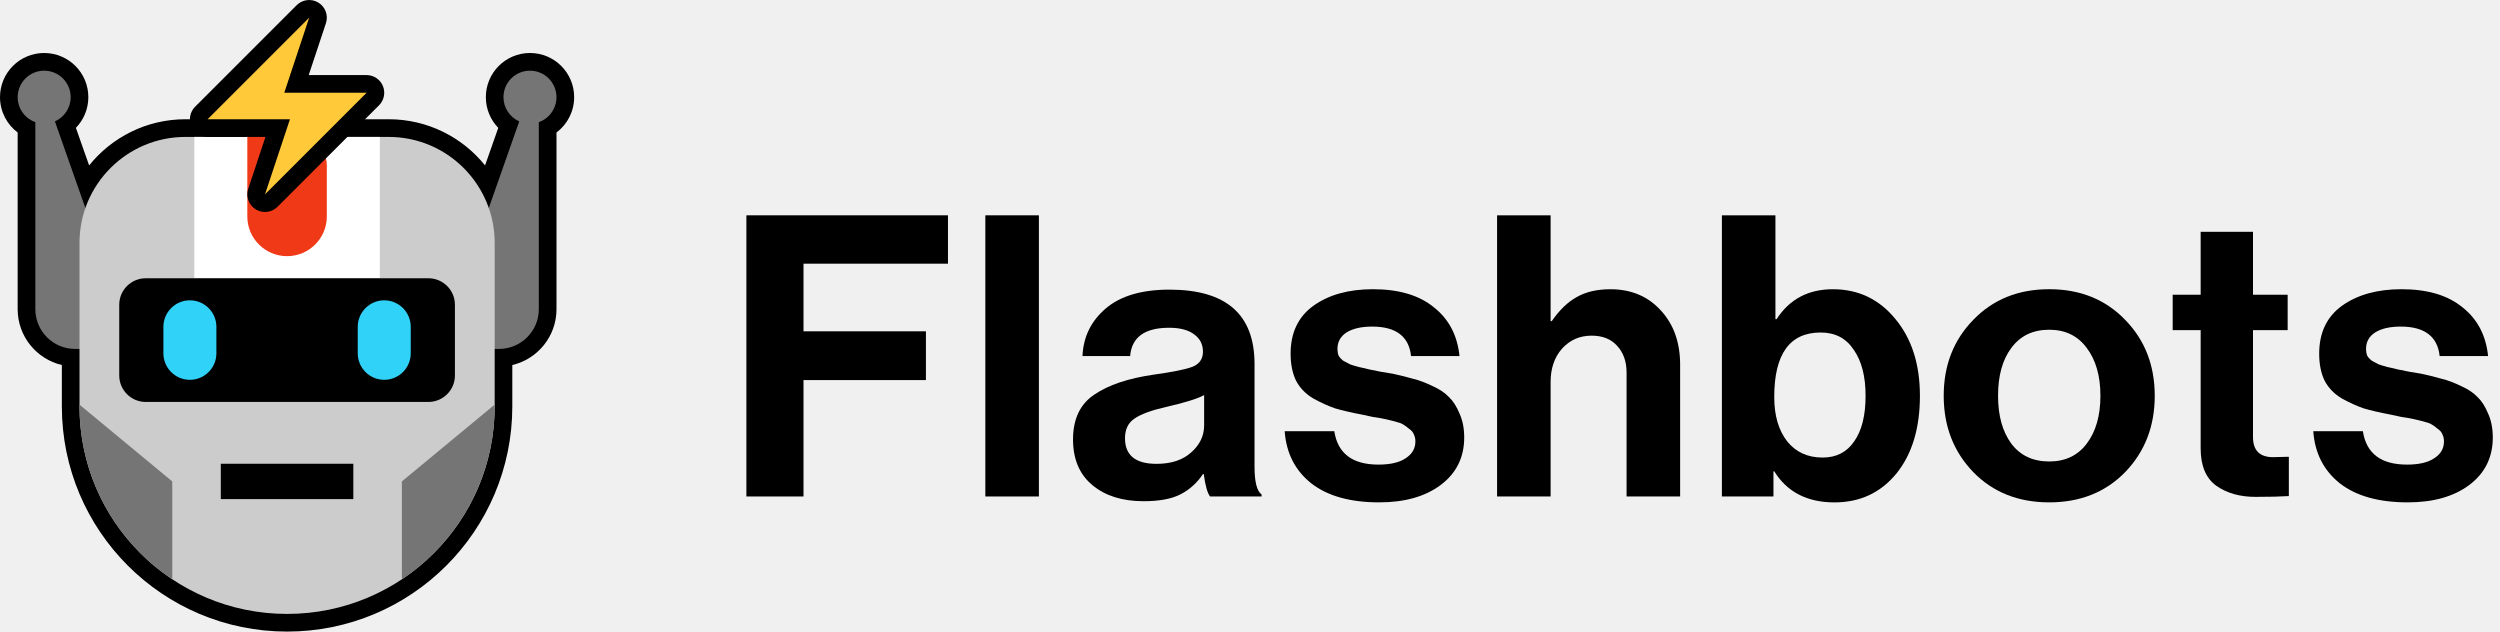
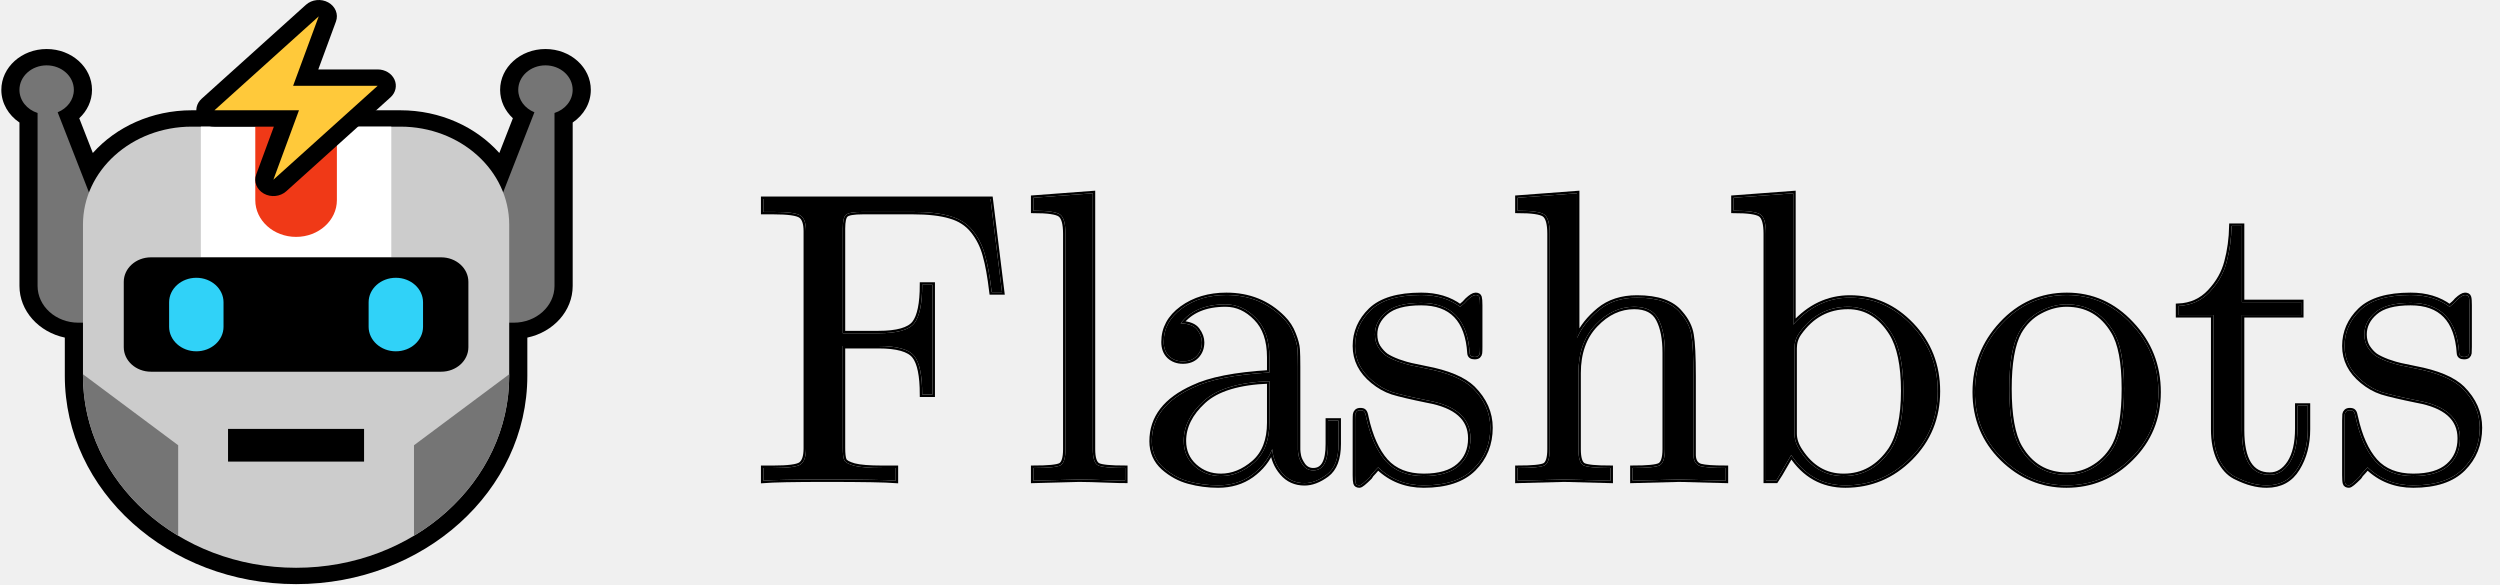
- <svg xmlns="http://www.w3.org/2000/svg" width="95" height="24" viewBox="0 0 95 24" fill="none">
-   <g clip-path="url(#clip0_467_7808)">
-     <path d="M3.357 3.692C3.357 2.765 2.605 2.014 1.678 2.014C0.751 2.014 0 2.765 0 3.692C0 4.242 0.264 4.729 0.671 5.035V11.748C0.671 12.78 1.387 13.644 2.35 13.871V15.44C2.35 20.168 6.182 24 10.909 24C15.636 24 19.468 20.168 19.468 15.44V13.871C20.431 13.644 21.147 12.78 21.147 11.748V5.035C21.554 4.729 21.818 4.242 21.818 3.692C21.818 2.765 21.067 2.014 20.14 2.014C19.213 2.014 18.462 2.765 18.462 3.692C18.462 4.146 18.642 4.557 18.934 4.859L18.432 6.286C17.571 5.216 16.25 4.531 14.769 4.531H7.049C5.568 4.531 4.248 5.216 3.387 6.286L2.884 4.859C3.176 4.557 3.357 4.146 3.357 3.692Z" fill="black" />
-     <path d="M19.132 3.693C19.132 3.136 19.583 2.686 20.139 2.686C20.695 2.686 21.146 3.136 21.146 3.693C21.146 4.131 20.866 4.504 20.475 4.642V11.748C20.475 12.583 19.799 13.259 18.964 13.259H18.461V8.224L19.731 4.613C19.378 4.457 19.132 4.103 19.132 3.693Z" fill="#757575" />
-     <path d="M2.686 3.693C2.686 3.136 2.235 2.686 1.679 2.686C1.123 2.686 0.672 3.136 0.672 3.693C0.672 4.131 0.952 4.504 1.343 4.642V11.748C1.343 12.583 2.019 13.259 2.854 13.259H3.357V8.224L2.087 4.613C2.44 4.457 2.686 4.103 2.686 3.693Z" fill="#757575" />
-     <path d="M3.021 9.231C3.021 7.007 4.825 5.203 7.049 5.203H14.77C16.994 5.203 18.798 7.007 18.798 9.231V15.441C18.798 19.797 15.266 23.329 10.91 23.329C6.553 23.329 3.021 19.797 3.021 15.441V9.231Z" fill="#CCCCCC" />
-     <path d="M7.385 5.203H14.434V10.574H7.385V5.203Z" fill="white" />
-     <path d="M9.398 5.035H11.147C11.85 5.035 12.419 5.605 12.419 6.308V8.224C12.419 9.058 11.743 9.734 10.909 9.734C10.075 9.734 9.398 9.058 9.398 8.224V5.035Z" fill="#F03917" />
-     <path d="M8.391 17.623H13.426V18.966H8.391V17.623Z" fill="black" />
-     <path d="M4.531 11.581C4.531 11.025 4.982 10.574 5.538 10.574H16.279C16.836 10.574 17.287 11.025 17.287 11.581V14.267C17.287 14.823 16.836 15.274 16.279 15.274H5.538C4.982 15.274 4.531 14.823 4.531 14.267V11.581Z" fill="black" />
-     <path d="M6.209 12.419C6.209 11.863 6.66 11.412 7.216 11.412C7.772 11.412 8.223 11.863 8.223 12.419V13.426C8.223 13.982 7.772 14.433 7.216 14.433C6.66 14.433 6.209 13.982 6.209 13.426V12.419Z" fill="#30D2F8" />
-     <path d="M13.594 12.419C13.594 11.863 14.045 11.412 14.601 11.412C15.157 11.412 15.608 11.863 15.608 12.419V13.426C15.608 13.982 15.157 14.433 14.601 14.433C14.045 14.433 13.594 13.982 13.594 13.426V12.419Z" fill="#30D2F8" />
-     <path d="M6.506 21.986C4.404 20.569 3.021 18.166 3.021 15.441V15.377L6.546 18.294V21.986H6.506Z" fill="#757575" />
-     <path d="M18.796 15.377V15.441C18.796 18.166 17.413 20.569 15.312 21.986H15.271V18.294L18.796 15.377Z" fill="#757575" />
-     <path fill-rule="evenodd" clip-rule="evenodd" d="M7.413 4.057C7.221 4.249 7.164 4.538 7.268 4.788C7.372 5.039 7.617 5.203 7.888 5.203H10.087L9.433 7.173C9.335 7.468 9.453 7.792 9.717 7.956C9.982 8.119 10.325 8.079 10.545 7.859L14.405 3.999C14.597 3.807 14.654 3.518 14.55 3.268C14.446 3.017 14.202 2.853 13.93 2.853H11.731L12.385 0.883C12.483 0.588 12.366 0.264 12.101 0.1C11.836 -0.063 11.494 -0.023 11.274 0.197L7.413 4.057Z" fill="black" />
-     <path d="M7.889 4.532L11.749 0.672L10.802 3.525H13.931L10.07 7.385L11.018 4.532H7.889Z" fill="#FFC93A" />
-     <path d="M28.363 18.866V8.182H36.023V10.02H30.533V12.59H35.185V14.443H30.533V18.866H28.363Z" fill="black" />
-     <path d="M37.443 18.866V8.182H39.478V18.866H37.443Z" fill="black" />
-     <path d="M45.982 18.866C45.882 18.737 45.802 18.453 45.742 18.015H45.712C45.493 18.343 45.214 18.598 44.874 18.777C44.535 18.956 44.062 19.046 43.453 19.046C42.645 19.046 41.997 18.841 41.508 18.433C41.02 18.025 40.775 17.447 40.775 16.7C40.775 15.922 41.045 15.355 41.583 14.996C42.122 14.627 42.88 14.373 43.857 14.234C44.575 14.134 45.064 14.034 45.323 13.935C45.583 13.825 45.712 13.636 45.712 13.367C45.712 13.088 45.602 12.869 45.383 12.71C45.164 12.54 44.844 12.455 44.426 12.455C43.498 12.455 43.005 12.814 42.945 13.531H41.135C41.164 12.804 41.459 12.201 42.017 11.723C42.576 11.245 43.383 11.006 44.441 11.006C46.595 11.006 47.672 11.947 47.672 13.83V17.731C47.672 18.309 47.762 18.662 47.941 18.792V18.866H45.982ZM43.947 17.626C44.505 17.626 44.944 17.482 45.263 17.193C45.593 16.904 45.757 16.56 45.757 16.162V15.011C45.538 15.14 45.064 15.29 44.336 15.459C43.757 15.589 43.349 15.738 43.109 15.908C42.87 16.067 42.75 16.316 42.75 16.655C42.75 17.302 43.149 17.626 43.947 17.626Z" fill="black" />
-     <path d="M52.409 19.09C51.312 19.09 50.454 18.851 49.836 18.373C49.217 17.884 48.878 17.222 48.818 16.385H50.703C50.833 17.232 51.392 17.655 52.379 17.655C52.828 17.655 53.172 17.576 53.411 17.416C53.66 17.257 53.785 17.043 53.785 16.773C53.785 16.674 53.765 16.584 53.725 16.505C53.696 16.425 53.636 16.355 53.546 16.295C53.466 16.226 53.391 16.171 53.322 16.131C53.262 16.091 53.152 16.051 52.992 16.011C52.833 15.972 52.708 15.942 52.618 15.922C52.538 15.902 52.394 15.877 52.184 15.847C51.985 15.807 51.845 15.777 51.766 15.757C51.347 15.678 51.002 15.598 50.733 15.518C50.474 15.429 50.2 15.304 49.91 15.145C49.621 14.975 49.402 14.751 49.252 14.472C49.112 14.183 49.043 13.839 49.043 13.441C49.043 12.644 49.332 12.036 49.91 11.618C50.499 11.199 51.252 10.99 52.169 10.99C53.157 10.99 53.93 11.219 54.488 11.678C55.057 12.126 55.381 12.744 55.461 13.531H53.62C53.541 12.784 53.047 12.41 52.14 12.41C51.731 12.41 51.407 12.485 51.167 12.634C50.938 12.784 50.823 12.993 50.823 13.262C50.823 13.351 50.838 13.436 50.868 13.516C50.908 13.585 50.968 13.65 51.047 13.71C51.137 13.76 51.222 13.805 51.302 13.845C51.382 13.874 51.496 13.909 51.646 13.949C51.795 13.979 51.925 14.009 52.035 14.039C52.145 14.059 52.294 14.089 52.484 14.129C52.673 14.158 52.823 14.183 52.932 14.203C53.252 14.273 53.511 14.338 53.71 14.398C53.92 14.447 54.159 14.537 54.428 14.666C54.698 14.786 54.907 14.925 55.057 15.085C55.216 15.234 55.351 15.444 55.461 15.713C55.58 15.972 55.64 16.275 55.64 16.624C55.64 17.381 55.341 17.984 54.742 18.432C54.154 18.871 53.376 19.09 52.409 19.09Z" fill="black" />
-     <path d="M58.923 8.182V12.202H58.968C59.257 11.783 59.572 11.479 59.911 11.29C60.26 11.091 60.688 10.991 61.197 10.991C61.985 10.991 62.623 11.26 63.112 11.798C63.601 12.326 63.845 13.014 63.845 13.86V18.866H61.81V14.159C61.81 13.741 61.691 13.402 61.452 13.143C61.222 12.884 60.898 12.755 60.479 12.755C60.03 12.755 59.656 12.919 59.357 13.248C59.068 13.576 58.923 14 58.923 14.518V18.866H56.889V8.182H58.923Z" fill="black" />
-     <path d="M69.71 19.091C68.673 19.091 67.91 18.697 67.421 17.91H67.391V18.866H65.432V8.182H67.466V12.127H67.511C68 11.37 68.713 10.991 69.65 10.991C70.618 10.991 71.411 11.37 72.029 12.127C72.647 12.874 72.957 13.845 72.957 15.041C72.957 16.276 72.657 17.263 72.059 18C71.46 18.727 70.678 19.091 69.71 19.091ZM69.261 17.387C69.78 17.387 70.179 17.183 70.458 16.774C70.748 16.366 70.892 15.788 70.892 15.041C70.892 14.304 70.743 13.721 70.443 13.293C70.154 12.854 69.735 12.635 69.186 12.635C68.01 12.635 67.421 13.452 67.421 15.086C67.421 15.793 67.586 16.356 67.915 16.774C68.244 17.183 68.693 17.387 69.261 17.387Z" fill="black" />
-     <path d="M80.758 17.939C80.01 18.706 79.047 19.09 77.871 19.09C76.694 19.09 75.731 18.706 74.983 17.939C74.235 17.162 73.861 16.196 73.861 15.04C73.861 13.884 74.235 12.923 74.983 12.156C75.731 11.379 76.694 10.99 77.871 10.99C79.047 10.99 80.01 11.379 80.758 12.156C81.506 12.923 81.88 13.884 81.88 15.04C81.88 16.196 81.506 17.162 80.758 17.939ZM77.871 17.536C78.479 17.536 78.953 17.311 79.292 16.863C79.641 16.405 79.816 15.797 79.816 15.04C79.816 14.283 79.641 13.675 79.292 13.217C78.953 12.759 78.479 12.53 77.871 12.53C77.252 12.53 76.773 12.759 76.434 13.217C76.095 13.665 75.926 14.273 75.926 15.04C75.926 15.797 76.095 16.405 76.434 16.863C76.773 17.311 77.252 17.536 77.871 17.536Z" fill="black" />
-     <path d="M82.562 12.545V11.2H83.625V8.809H85.614V11.2H86.931V12.545H85.614V16.609C85.614 17.117 85.869 17.372 86.377 17.372L86.976 17.357V18.851C86.667 18.871 86.243 18.881 85.704 18.881C85.116 18.881 84.622 18.741 84.223 18.462C83.824 18.174 83.625 17.7 83.625 17.043V12.545H82.562Z" fill="black" />
-     <path d="M91.495 19.09C90.398 19.09 89.54 18.851 88.922 18.373C88.303 17.884 87.964 17.222 87.904 16.385H89.789C89.919 17.232 90.477 17.655 91.465 17.655C91.914 17.655 92.258 17.576 92.497 17.416C92.746 17.257 92.871 17.043 92.871 16.773C92.871 16.674 92.851 16.584 92.811 16.505C92.781 16.425 92.721 16.355 92.632 16.295C92.552 16.226 92.477 16.171 92.407 16.131C92.347 16.091 92.238 16.051 92.078 16.011C91.919 15.972 91.794 15.942 91.704 15.922C91.624 15.902 91.48 15.877 91.27 15.847C91.071 15.807 90.931 15.777 90.851 15.757C90.433 15.678 90.088 15.598 89.819 15.518C89.56 15.429 89.286 15.304 88.996 15.145C88.707 14.975 88.488 14.751 88.338 14.472C88.198 14.183 88.129 13.839 88.129 13.441C88.129 12.644 88.418 12.036 88.996 11.618C89.585 11.199 90.338 10.99 91.255 10.99C92.243 10.99 93.016 11.219 93.574 11.678C94.143 12.126 94.467 12.744 94.547 13.531H92.707C92.627 12.784 92.133 12.41 91.225 12.41C90.817 12.41 90.493 12.485 90.253 12.634C90.024 12.784 89.909 12.993 89.909 13.262C89.909 13.351 89.924 13.436 89.954 13.516C89.994 13.585 90.054 13.65 90.133 13.71C90.223 13.76 90.308 13.805 90.388 13.845C90.467 13.874 90.582 13.909 90.732 13.949C90.881 13.979 91.011 14.009 91.121 14.039C91.231 14.059 91.38 14.089 91.57 14.129C91.759 14.158 91.909 14.183 92.018 14.203C92.338 14.273 92.597 14.338 92.796 14.398C93.006 14.447 93.245 14.537 93.514 14.666C93.784 14.786 93.993 14.925 94.143 15.085C94.302 15.234 94.437 15.444 94.547 15.713C94.666 15.972 94.726 16.275 94.726 16.624C94.726 17.381 94.427 17.984 93.829 18.432C93.24 18.871 92.462 19.09 91.495 19.09Z" fill="black" />
-   </g>
-   <defs>
-     <clipPath id="clip0_467_7808">
-       <rect width="94.727" height="24" fill="white" />
-     </clipPath>
-   </defs>
+ <svg xmlns="http://www.w3.org/2000/svg" width="107" height="25" viewBox="0 0 107 25" fill="none">
+   <path d="M3.938 3.846C3.938 2.88 3.069 2.098 1.997 2.098C0.926 2.098 0.057 2.88 0.057 3.846C0.057 4.418 0.362 4.926 0.833 5.244V12.238C0.833 13.312 1.661 14.213 2.774 14.449V16.084C2.774 21.008 7.205 25 12.672 25C18.138 25 22.57 21.008 22.57 16.084V14.449C23.683 14.213 24.511 13.312 24.511 12.238V5.244C24.982 4.926 25.287 4.418 25.287 3.846C25.287 2.88 24.418 2.098 23.346 2.098C22.274 2.098 21.405 2.88 21.405 3.846C21.405 4.319 21.614 4.747 21.951 5.061L21.371 6.548C20.375 5.434 18.848 4.72 17.136 4.72H8.208C6.495 4.72 4.969 5.434 3.973 6.548L3.392 5.061C3.73 4.747 3.938 4.319 3.938 3.846Z" fill="black" />
+   <path d="M22.181 3.846C22.181 3.267 22.702 2.797 23.345 2.797C23.988 2.797 24.51 3.267 24.51 3.846C24.51 4.303 24.186 4.691 23.733 4.835V12.237C23.733 13.106 22.951 13.811 21.986 13.811H21.404V8.566L22.873 4.805C22.465 4.642 22.181 4.274 22.181 3.846Z" fill="#757575" />
+   <path d="M3.161 3.846C3.161 3.267 2.64 2.797 1.996 2.797C1.353 2.797 0.832 3.267 0.832 3.846C0.832 4.303 1.156 4.691 1.608 4.835V12.237C1.608 13.106 2.39 13.811 3.355 13.811H3.937V8.566L2.468 4.805C2.876 4.642 3.161 4.274 3.161 3.846Z" fill="#757575" />
+   <path d="M3.551 9.616C3.551 7.298 5.636 5.42 8.209 5.42H17.136C19.709 5.42 21.794 7.298 21.794 9.616V16.084C21.794 20.622 17.71 24.301 12.672 24.301C7.635 24.301 3.551 20.622 3.551 16.084V9.616Z" fill="#CCCCCC" />
+   <path d="M8.596 5.42H16.747V11.014H8.596V5.42Z" fill="white" />
+   <path d="M10.926 5.244H14.419V8.566C14.419 9.435 13.637 10.139 12.672 10.139C11.708 10.139 10.926 9.435 10.926 8.566V5.244Z" fill="#F03917" />
+   <path d="M9.76 18.357H15.582V19.756H9.76V18.357Z" fill="black" />
+   <path d="M5.297 12.063C5.297 11.483 5.818 11.014 6.461 11.014H18.882C19.526 11.014 20.047 11.483 20.047 12.063V14.86C20.047 15.439 19.526 15.909 18.882 15.909H6.461C5.818 15.909 5.297 15.439 5.297 14.86V12.063Z" fill="black" />
+   <path d="M7.238 12.938C7.238 12.358 7.76 11.889 8.403 11.889C9.046 11.889 9.567 12.358 9.567 12.938V13.987C9.567 14.566 9.046 15.036 8.403 15.036C7.76 15.036 7.238 14.566 7.238 13.987V12.938Z" fill="#30D2F8" />
+   <path d="M15.777 12.938C15.777 12.358 16.299 11.889 16.942 11.889C17.585 11.889 18.106 12.358 18.106 12.938V13.987C18.106 14.566 17.585 15.036 16.942 15.036C16.299 15.036 15.777 14.566 15.777 13.987V12.938Z" fill="#30D2F8" />
+   <path d="M7.58 22.902C5.149 21.426 3.551 18.923 3.551 16.084V16.018L7.626 19.056V22.902H7.58Z" fill="#757575" />
+   <path d="M21.794 16.018V16.084C21.794 18.923 20.196 21.426 17.765 22.902H17.719V19.056L21.794 16.018Z" fill="#757575" />
+   <path fill-rule="evenodd" clip-rule="evenodd" d="M8.63 4.226C8.408 4.426 8.341 4.727 8.461 4.988C8.582 5.249 8.865 5.42 9.179 5.42H11.721L10.965 7.472C10.851 7.78 10.988 8.117 11.294 8.287C11.6 8.458 11.996 8.416 12.251 8.187L16.714 4.166C16.936 3.966 17.003 3.665 16.883 3.404C16.763 3.142 16.48 2.972 16.166 2.972H13.623L14.379 0.92C14.493 0.612 14.357 0.274 14.05 0.104C13.744 -0.066 13.348 -0.024 13.094 0.205L8.63 4.226Z" fill="black" />
+   <path d="M9.178 4.72L13.642 0.699L12.546 3.671H16.165L11.701 7.692L12.796 4.72H9.178Z" fill="#FFC93A" />
+   <mask id="path-15-outside-1_527_7214" maskUnits="userSpaceOnUse" x="31.672" y="7.273" width="75" height="14" fill="black">
+     <rect fill="white" x="31.672" y="7.273" width="75" height="14" />
+     <path d="M32.672 20.574V20.029H33.096C33.736 20.029 34.128 19.977 34.272 19.873C34.422 19.764 34.497 19.536 34.497 19.189V9.901C34.497 9.56 34.422 9.338 34.272 9.234C34.122 9.125 33.73 9.07 33.096 9.07H32.672V8.516H42.394L42.887 12.507H42.446C42.365 11.831 42.27 11.303 42.16 10.922C42.057 10.536 41.884 10.189 41.642 9.884C41.399 9.578 41.074 9.367 40.664 9.252C40.261 9.13 39.727 9.07 39.064 9.07H36.936C36.532 9.07 36.287 9.113 36.201 9.2C36.114 9.28 36.071 9.474 36.071 9.78V14.264H37.593C38.395 14.264 38.908 14.12 39.133 13.831C39.358 13.542 39.471 12.994 39.471 12.186H39.912V16.887H39.471C39.471 16.073 39.358 15.525 39.133 15.242C38.908 14.953 38.395 14.809 37.593 14.809H36.071V19.172C36.071 19.42 36.091 19.593 36.132 19.691C36.172 19.784 36.316 19.864 36.564 19.934C36.812 19.997 37.207 20.029 37.749 20.029H38.337V20.574C37.911 20.54 36.919 20.522 35.362 20.522C33.984 20.522 33.087 20.54 32.672 20.574Z" />
+     <path d="M44.228 20.574V20.029C44.856 20.029 45.243 19.991 45.387 19.916C45.531 19.836 45.603 19.605 45.603 19.224V10.005C45.603 9.566 45.525 9.292 45.37 9.182C45.22 9.073 44.839 9.018 44.228 9.018V8.464L46.771 8.273V19.224C46.771 19.605 46.846 19.836 46.996 19.916C47.146 19.991 47.532 20.029 48.155 20.029V20.574C48.011 20.574 47.789 20.569 47.489 20.557C47.189 20.546 46.929 20.537 46.71 20.531C46.491 20.525 46.318 20.522 46.191 20.522C46.053 20.522 45.398 20.54 44.228 20.574Z" />
+     <path d="M49.297 18.886C49.297 17.882 49.888 17.115 51.07 16.584C51.779 16.243 52.866 16.03 54.331 15.943V15.294C54.331 14.561 54.137 14.001 53.751 13.614C53.37 13.222 52.938 13.026 52.454 13.026C51.589 13.026 50.949 13.297 50.533 13.84C50.885 13.851 51.124 13.946 51.251 14.125C51.378 14.298 51.442 14.474 51.442 14.653C51.442 14.89 51.367 15.086 51.217 15.242C51.073 15.392 50.877 15.467 50.629 15.467C50.392 15.467 50.196 15.395 50.04 15.251C49.885 15.101 49.807 14.896 49.807 14.636C49.807 14.059 50.066 13.58 50.585 13.199C51.11 12.818 51.744 12.628 52.488 12.628C53.457 12.628 54.264 12.954 54.91 13.606C55.112 13.808 55.262 14.039 55.36 14.298C55.464 14.558 55.521 14.774 55.533 14.948C55.544 15.115 55.55 15.366 55.55 15.701V19.241C55.55 19.311 55.562 19.403 55.585 19.518C55.608 19.634 55.671 19.766 55.775 19.916C55.885 20.061 56.029 20.133 56.208 20.133C56.634 20.133 56.845 19.755 56.839 18.999V18.003H57.289V18.999C57.289 19.628 57.122 20.067 56.787 20.315C56.458 20.557 56.141 20.678 55.836 20.678C55.444 20.678 55.123 20.534 54.876 20.245C54.628 19.957 54.486 19.616 54.452 19.224C54.273 19.674 53.979 20.046 53.569 20.341C53.166 20.629 52.687 20.773 52.134 20.773C51.707 20.773 51.292 20.719 50.888 20.609C50.49 20.505 50.124 20.306 49.789 20.012C49.461 19.712 49.297 19.337 49.297 18.886ZM50.663 18.869C50.663 19.308 50.819 19.668 51.13 19.951C51.442 20.234 51.816 20.375 52.255 20.375C52.751 20.375 53.221 20.185 53.665 19.804C54.109 19.417 54.331 18.846 54.331 18.09V16.315C53.022 16.361 52.082 16.647 51.511 17.172C50.946 17.692 50.663 18.257 50.663 18.869Z" />
+     <path d="M57.998 20.341V18.003C57.998 17.871 58.001 17.781 58.007 17.735C58.013 17.689 58.033 17.648 58.067 17.614C58.102 17.579 58.154 17.562 58.223 17.562C58.304 17.562 58.358 17.579 58.387 17.614C58.422 17.648 58.451 17.732 58.474 17.865C58.653 18.679 58.932 19.302 59.313 19.735C59.699 20.162 60.241 20.375 60.939 20.375C61.602 20.375 62.101 20.228 62.435 19.934C62.77 19.639 62.937 19.25 62.937 18.765C62.937 17.899 62.323 17.357 61.095 17.138C60.385 16.993 59.884 16.875 59.59 16.783C59.295 16.685 59.019 16.529 58.759 16.315C58.252 15.9 57.998 15.398 57.998 14.809C57.998 14.22 58.22 13.71 58.664 13.277C59.114 12.844 59.835 12.628 60.827 12.628C61.49 12.628 62.046 12.795 62.496 13.13C62.629 13.026 62.729 12.931 62.799 12.844C62.954 12.7 63.072 12.628 63.153 12.628C63.245 12.628 63.3 12.659 63.318 12.723C63.335 12.781 63.344 12.893 63.344 13.06V14.844C63.344 14.976 63.341 15.066 63.335 15.112C63.329 15.158 63.309 15.199 63.274 15.233C63.24 15.262 63.185 15.277 63.11 15.277C62.977 15.277 62.908 15.222 62.902 15.112C62.81 13.681 62.118 12.965 60.827 12.965C60.129 12.965 59.624 13.101 59.313 13.372C59.001 13.638 58.846 13.952 58.846 14.316C58.846 14.518 58.892 14.697 58.984 14.852C59.082 15.002 59.192 15.124 59.313 15.216C59.44 15.303 59.618 15.389 59.849 15.476C60.08 15.556 60.264 15.611 60.403 15.64C60.547 15.669 60.754 15.712 61.026 15.77C61.971 15.949 62.643 16.232 63.041 16.618C63.537 17.115 63.785 17.677 63.785 18.306C63.785 19.005 63.548 19.59 63.075 20.064C62.603 20.537 61.89 20.773 60.939 20.773C60.172 20.773 59.52 20.517 58.984 20.003C58.915 20.072 58.854 20.139 58.803 20.202C58.751 20.26 58.713 20.3 58.69 20.323C58.673 20.346 58.661 20.367 58.655 20.384C58.65 20.395 58.641 20.407 58.63 20.419C58.393 20.655 58.246 20.773 58.188 20.773C58.096 20.773 58.041 20.742 58.024 20.678C58.007 20.62 57.998 20.508 57.998 20.341Z" />
+     <path d="M64.952 20.574V20.029C65.581 20.029 65.967 19.991 66.112 19.916C66.256 19.836 66.328 19.605 66.328 19.224V10.005C66.328 9.566 66.25 9.292 66.094 9.182C65.944 9.073 65.564 9.018 64.952 9.018V8.464L67.495 8.273V14.437H67.513C67.703 14.01 68.011 13.62 68.438 13.268C68.865 12.916 69.407 12.74 70.064 12.74C70.952 12.74 71.572 12.96 71.924 13.398C72.183 13.692 72.339 14.004 72.391 14.333C72.449 14.662 72.478 15.254 72.478 16.108V19.492C72.489 19.74 72.59 19.893 72.78 19.951C72.971 20.003 73.331 20.029 73.862 20.029V20.574C72.656 20.54 71.993 20.522 71.872 20.522C71.78 20.522 71.114 20.54 69.874 20.574V20.029C70.503 20.029 70.889 19.991 71.033 19.916C71.183 19.836 71.258 19.605 71.258 19.224V15.095C71.258 14.495 71.166 14.018 70.981 13.666C70.797 13.309 70.451 13.13 69.943 13.13C69.332 13.13 68.781 13.386 68.291 13.9C67.801 14.414 67.556 15.103 67.556 15.969V19.224C67.556 19.605 67.628 19.836 67.772 19.916C67.922 19.991 68.308 20.029 68.931 20.029V20.574C67.726 20.54 67.066 20.522 66.951 20.522C66.858 20.522 66.192 20.54 64.952 20.574Z" />
+     <path d="M74.199 9.018V8.464L76.751 8.273V13.892C77.437 13.124 78.247 12.74 79.181 12.74C80.196 12.74 81.075 13.13 81.819 13.909C82.563 14.688 82.935 15.634 82.935 16.748C82.935 17.873 82.546 18.826 81.767 19.605C80.989 20.384 80.061 20.773 78.982 20.773C78.002 20.773 77.229 20.341 76.664 19.475C76.249 20.196 76.035 20.563 76.024 20.574H75.583V10.005C75.583 9.566 75.505 9.292 75.349 9.182C75.194 9.073 74.81 9.018 74.199 9.018ZM76.802 18.557C76.802 18.805 76.886 19.054 77.053 19.302C77.52 20.017 78.135 20.375 78.896 20.375C78.901 20.375 78.907 20.375 78.913 20.375C79.737 20.375 80.406 19.997 80.92 19.241C81.283 18.676 81.465 17.839 81.465 16.731C81.465 15.634 81.294 14.812 80.954 14.264C80.481 13.508 79.862 13.13 79.095 13.13C78.23 13.13 77.532 13.508 77.001 14.264C76.869 14.454 76.802 14.668 76.802 14.904V18.557Z" />
+     <path d="M85.694 19.622C84.916 18.849 84.527 17.902 84.527 16.783C84.527 15.657 84.907 14.685 85.668 13.866C86.435 13.04 87.367 12.628 88.462 12.628C89.535 12.628 90.454 13.037 91.221 13.857C91.994 14.671 92.38 15.646 92.38 16.783C92.38 17.897 91.991 18.84 91.213 19.613C90.44 20.387 89.517 20.773 88.445 20.773C87.395 20.773 86.478 20.39 85.694 19.622ZM85.997 16.636C85.997 17.784 86.147 18.618 86.447 19.137C86.908 19.928 87.58 20.323 88.462 20.323C88.9 20.323 89.301 20.205 89.665 19.968C90.034 19.732 90.319 19.414 90.521 19.016C90.78 18.497 90.91 17.703 90.91 16.636C90.91 15.499 90.754 14.679 90.443 14.177C89.982 13.41 89.316 13.026 88.445 13.026C88.064 13.026 87.687 13.127 87.312 13.329C86.943 13.525 86.646 13.819 86.421 14.212C86.138 14.731 85.997 15.539 85.997 16.636Z" />
+     <path d="M93.228 13.485V13.095C93.77 13.072 94.22 12.87 94.578 12.489C94.941 12.102 95.183 11.673 95.304 11.199C95.431 10.726 95.5 10.215 95.512 9.667H95.953V12.931H98.487V13.485H95.953V18.41C95.953 19.686 96.351 20.323 97.146 20.323C97.487 20.323 97.769 20.15 97.994 19.804C98.219 19.452 98.331 18.964 98.331 18.341V17.363H98.773V18.376C98.773 19.016 98.626 19.576 98.331 20.055C98.037 20.534 97.599 20.773 97.017 20.773C96.803 20.773 96.59 20.745 96.377 20.687C96.169 20.635 95.927 20.54 95.65 20.401C95.379 20.257 95.157 20.012 94.984 19.665C94.817 19.313 94.733 18.883 94.733 18.376V13.485H93.228Z" />
+     <path d="M100.347 20.341V18.003C100.347 17.871 100.35 17.781 100.355 17.735C100.361 17.689 100.381 17.648 100.416 17.614C100.451 17.579 100.502 17.562 100.572 17.562C100.652 17.562 100.707 17.579 100.736 17.614C100.771 17.648 100.799 17.732 100.823 17.865C101.001 18.679 101.281 19.302 101.662 19.735C102.048 20.162 102.59 20.375 103.288 20.375C103.951 20.375 104.45 20.228 104.784 19.934C105.119 19.639 105.286 19.25 105.286 18.765C105.286 17.899 104.672 17.357 103.443 17.138C102.734 16.993 102.232 16.875 101.938 16.783C101.644 16.685 101.367 16.529 101.108 16.315C100.601 15.9 100.347 15.398 100.347 14.809C100.347 14.22 100.569 13.71 101.013 13.277C101.463 12.844 102.183 12.628 103.175 12.628C103.838 12.628 104.395 12.795 104.845 13.13C104.977 13.026 105.078 12.931 105.147 12.844C105.303 12.7 105.421 12.628 105.502 12.628C105.594 12.628 105.649 12.659 105.666 12.723C105.684 12.781 105.692 12.893 105.692 13.06V14.844C105.692 14.976 105.689 15.066 105.684 15.112C105.678 15.158 105.658 15.199 105.623 15.233C105.588 15.262 105.534 15.277 105.459 15.277C105.326 15.277 105.257 15.222 105.251 15.112C105.159 13.681 104.467 12.965 103.175 12.965C102.477 12.965 101.973 13.101 101.662 13.372C101.35 13.638 101.194 13.952 101.194 14.316C101.194 14.518 101.241 14.697 101.333 14.852C101.431 15.002 101.54 15.124 101.662 15.216C101.788 15.303 101.967 15.389 102.198 15.476C102.428 15.556 102.613 15.611 102.751 15.64C102.896 15.669 103.103 15.712 103.374 15.77C104.32 15.949 104.992 16.232 105.39 16.618C105.885 17.115 106.133 17.677 106.133 18.306C106.133 19.005 105.897 19.59 105.424 20.064C104.951 20.537 104.239 20.773 103.288 20.773C102.521 20.773 101.869 20.517 101.333 20.003C101.264 20.072 101.203 20.139 101.151 20.202C101.099 20.26 101.062 20.3 101.039 20.323C101.021 20.346 101.01 20.367 101.004 20.384C100.998 20.395 100.99 20.407 100.978 20.419C100.742 20.655 100.595 20.773 100.537 20.773C100.445 20.773 100.39 20.742 100.373 20.678C100.355 20.62 100.347 20.508 100.347 20.341Z" />
+   </mask>
+   <path d="M32.672 20.574V20.029H33.096C33.736 20.029 34.128 19.977 34.272 19.873C34.422 19.764 34.497 19.536 34.497 19.189V9.901C34.497 9.56 34.422 9.338 34.272 9.234C34.122 9.125 33.73 9.07 33.096 9.07H32.672V8.516H42.394L42.887 12.507H42.446C42.365 11.831 42.27 11.303 42.16 10.922C42.057 10.536 41.884 10.189 41.642 9.884C41.399 9.578 41.074 9.367 40.664 9.252C40.261 9.13 39.727 9.07 39.064 9.07H36.936C36.532 9.07 36.287 9.113 36.201 9.2C36.114 9.28 36.071 9.474 36.071 9.78V14.264H37.593C38.395 14.264 38.908 14.12 39.133 13.831C39.358 13.542 39.471 12.994 39.471 12.186H39.912V16.887H39.471C39.471 16.073 39.358 15.525 39.133 15.242C38.908 14.953 38.395 14.809 37.593 14.809H36.071V19.172C36.071 19.42 36.091 19.593 36.132 19.691C36.172 19.784 36.316 19.864 36.564 19.934C36.812 19.997 37.207 20.029 37.749 20.029H38.337V20.574C37.911 20.54 36.919 20.522 35.362 20.522C33.984 20.522 33.087 20.54 32.672 20.574Z" fill="black" />
+   <path d="M44.228 20.574V20.029C44.856 20.029 45.243 19.991 45.387 19.916C45.531 19.836 45.603 19.605 45.603 19.224V10.005C45.603 9.566 45.525 9.292 45.37 9.182C45.22 9.073 44.839 9.018 44.228 9.018V8.464L46.771 8.273V19.224C46.771 19.605 46.846 19.836 46.996 19.916C47.146 19.991 47.532 20.029 48.155 20.029V20.574C48.011 20.574 47.789 20.569 47.489 20.557C47.189 20.546 46.929 20.537 46.71 20.531C46.491 20.525 46.318 20.522 46.191 20.522C46.053 20.522 45.398 20.54 44.228 20.574Z" fill="black" />
+   <path d="M49.297 18.886C49.297 17.882 49.888 17.115 51.07 16.584C51.779 16.243 52.866 16.03 54.331 15.943V15.294C54.331 14.561 54.137 14.001 53.751 13.614C53.37 13.222 52.938 13.026 52.454 13.026C51.589 13.026 50.949 13.297 50.533 13.84C50.885 13.851 51.124 13.946 51.251 14.125C51.378 14.298 51.442 14.474 51.442 14.653C51.442 14.89 51.367 15.086 51.217 15.242C51.073 15.392 50.877 15.467 50.629 15.467C50.392 15.467 50.196 15.395 50.04 15.251C49.885 15.101 49.807 14.896 49.807 14.636C49.807 14.059 50.066 13.58 50.585 13.199C51.11 12.818 51.744 12.628 52.488 12.628C53.457 12.628 54.264 12.954 54.91 13.606C55.112 13.808 55.262 14.039 55.36 14.298C55.464 14.558 55.521 14.774 55.533 14.948C55.544 15.115 55.55 15.366 55.55 15.701V19.241C55.55 19.311 55.562 19.403 55.585 19.518C55.608 19.634 55.671 19.766 55.775 19.916C55.885 20.061 56.029 20.133 56.208 20.133C56.634 20.133 56.845 19.755 56.839 18.999V18.003H57.289V18.999C57.289 19.628 57.122 20.067 56.787 20.315C56.458 20.557 56.141 20.678 55.836 20.678C55.444 20.678 55.123 20.534 54.876 20.245C54.628 19.957 54.486 19.616 54.452 19.224C54.273 19.674 53.979 20.046 53.569 20.341C53.166 20.629 52.687 20.773 52.134 20.773C51.707 20.773 51.292 20.719 50.888 20.609C50.49 20.505 50.124 20.306 49.789 20.012C49.461 19.712 49.297 19.337 49.297 18.886ZM50.663 18.869C50.663 19.308 50.819 19.668 51.13 19.951C51.442 20.234 51.816 20.375 52.255 20.375C52.751 20.375 53.221 20.185 53.665 19.804C54.109 19.417 54.331 18.846 54.331 18.09V16.315C53.022 16.361 52.082 16.647 51.511 17.172C50.946 17.692 50.663 18.257 50.663 18.869Z" fill="black" />
+   <path d="M57.998 20.341V18.003C57.998 17.871 58.001 17.781 58.007 17.735C58.013 17.689 58.033 17.648 58.067 17.614C58.102 17.579 58.154 17.562 58.223 17.562C58.304 17.562 58.358 17.579 58.387 17.614C58.422 17.648 58.451 17.732 58.474 17.865C58.653 18.679 58.932 19.302 59.313 19.735C59.699 20.162 60.241 20.375 60.939 20.375C61.602 20.375 62.101 20.228 62.435 19.934C62.77 19.639 62.937 19.25 62.937 18.765C62.937 17.899 62.323 17.357 61.095 17.138C60.385 16.993 59.884 16.875 59.59 16.783C59.295 16.685 59.019 16.529 58.759 16.315C58.252 15.9 57.998 15.398 57.998 14.809C57.998 14.22 58.22 13.71 58.664 13.277C59.114 12.844 59.835 12.628 60.827 12.628C61.49 12.628 62.046 12.795 62.496 13.13C62.629 13.026 62.729 12.931 62.799 12.844C62.954 12.7 63.072 12.628 63.153 12.628C63.245 12.628 63.3 12.659 63.318 12.723C63.335 12.781 63.344 12.893 63.344 13.06V14.844C63.344 14.976 63.341 15.066 63.335 15.112C63.329 15.158 63.309 15.199 63.274 15.233C63.24 15.262 63.185 15.277 63.11 15.277C62.977 15.277 62.908 15.222 62.902 15.112C62.81 13.681 62.118 12.965 60.827 12.965C60.129 12.965 59.624 13.101 59.313 13.372C59.001 13.638 58.846 13.952 58.846 14.316C58.846 14.518 58.892 14.697 58.984 14.852C59.082 15.002 59.192 15.124 59.313 15.216C59.44 15.303 59.618 15.389 59.849 15.476C60.08 15.556 60.264 15.611 60.403 15.64C60.547 15.669 60.754 15.712 61.026 15.77C61.971 15.949 62.643 16.232 63.041 16.618C63.537 17.115 63.785 17.677 63.785 18.306C63.785 19.005 63.548 19.59 63.075 20.064C62.603 20.537 61.89 20.773 60.939 20.773C60.172 20.773 59.52 20.517 58.984 20.003C58.915 20.072 58.854 20.139 58.803 20.202C58.751 20.26 58.713 20.3 58.69 20.323C58.673 20.346 58.661 20.367 58.655 20.384C58.65 20.395 58.641 20.407 58.63 20.419C58.393 20.655 58.246 20.773 58.188 20.773C58.096 20.773 58.041 20.742 58.024 20.678C58.007 20.62 57.998 20.508 57.998 20.341Z" fill="black" />
+   <path d="M64.952 20.574V20.029C65.581 20.029 65.967 19.991 66.112 19.916C66.256 19.836 66.328 19.605 66.328 19.224V10.005C66.328 9.566 66.25 9.292 66.094 9.182C65.944 9.073 65.564 9.018 64.952 9.018V8.464L67.495 8.273V14.437H67.513C67.703 14.01 68.011 13.62 68.438 13.268C68.865 12.916 69.407 12.74 70.064 12.74C70.952 12.74 71.572 12.96 71.924 13.398C72.183 13.692 72.339 14.004 72.391 14.333C72.449 14.662 72.478 15.254 72.478 16.108V19.492C72.489 19.74 72.59 19.893 72.78 19.951C72.971 20.003 73.331 20.029 73.862 20.029V20.574C72.656 20.54 71.993 20.522 71.872 20.522C71.78 20.522 71.114 20.54 69.874 20.574V20.029C70.503 20.029 70.889 19.991 71.033 19.916C71.183 19.836 71.258 19.605 71.258 19.224V15.095C71.258 14.495 71.166 14.018 70.981 13.666C70.797 13.309 70.451 13.13 69.943 13.13C69.332 13.13 68.781 13.386 68.291 13.9C67.801 14.414 67.556 15.103 67.556 15.969V19.224C67.556 19.605 67.628 19.836 67.772 19.916C67.922 19.991 68.308 20.029 68.931 20.029V20.574C67.726 20.54 67.066 20.522 66.951 20.522C66.858 20.522 66.192 20.54 64.952 20.574Z" fill="black" />
+   <path d="M74.199 9.018V8.464L76.751 8.273V13.892C77.437 13.124 78.247 12.74 79.181 12.74C80.196 12.74 81.075 13.13 81.819 13.909C82.563 14.688 82.935 15.634 82.935 16.748C82.935 17.873 82.546 18.826 81.767 19.605C80.989 20.384 80.061 20.773 78.982 20.773C78.002 20.773 77.229 20.341 76.664 19.475C76.249 20.196 76.035 20.563 76.024 20.574H75.583V10.005C75.583 9.566 75.505 9.292 75.349 9.182C75.194 9.073 74.81 9.018 74.199 9.018ZM76.802 18.557C76.802 18.805 76.886 19.054 77.053 19.302C77.52 20.017 78.135 20.375 78.896 20.375C78.901 20.375 78.907 20.375 78.913 20.375C79.737 20.375 80.406 19.997 80.92 19.241C81.283 18.676 81.465 17.839 81.465 16.731C81.465 15.634 81.294 14.812 80.954 14.264C80.481 13.508 79.862 13.13 79.095 13.13C78.23 13.13 77.532 13.508 77.001 14.264C76.869 14.454 76.802 14.668 76.802 14.904V18.557Z" fill="black" />
+   <path d="M85.694 19.622C84.916 18.849 84.527 17.902 84.527 16.783C84.527 15.657 84.907 14.685 85.668 13.866C86.435 13.04 87.367 12.628 88.462 12.628C89.535 12.628 90.454 13.037 91.221 13.857C91.994 14.671 92.38 15.646 92.38 16.783C92.38 17.897 91.991 18.84 91.213 19.613C90.44 20.387 89.517 20.773 88.445 20.773C87.395 20.773 86.478 20.39 85.694 19.622ZM85.997 16.636C85.997 17.784 86.147 18.618 86.447 19.137C86.908 19.928 87.58 20.323 88.462 20.323C88.9 20.323 89.301 20.205 89.665 19.968C90.034 19.732 90.319 19.414 90.521 19.016C90.78 18.497 90.91 17.703 90.91 16.636C90.91 15.499 90.754 14.679 90.443 14.177C89.982 13.41 89.316 13.026 88.445 13.026C88.064 13.026 87.687 13.127 87.312 13.329C86.943 13.525 86.646 13.819 86.421 14.212C86.138 14.731 85.997 15.539 85.997 16.636Z" fill="black" />
+   <path d="M93.228 13.485V13.095C93.77 13.072 94.22 12.87 94.578 12.489C94.941 12.102 95.183 11.673 95.304 11.199C95.431 10.726 95.5 10.215 95.512 9.667H95.953V12.931H98.487V13.485H95.953V18.41C95.953 19.686 96.351 20.323 97.146 20.323C97.487 20.323 97.769 20.15 97.994 19.804C98.219 19.452 98.331 18.964 98.331 18.341V17.363H98.773V18.376C98.773 19.016 98.626 19.576 98.331 20.055C98.037 20.534 97.599 20.773 97.017 20.773C96.803 20.773 96.59 20.745 96.377 20.687C96.169 20.635 95.927 20.54 95.65 20.401C95.379 20.257 95.157 20.012 94.984 19.665C94.817 19.313 94.733 18.883 94.733 18.376V13.485H93.228Z" fill="black" />
+   <path d="M100.347 20.341V18.003C100.347 17.871 100.35 17.781 100.355 17.735C100.361 17.689 100.381 17.648 100.416 17.614C100.451 17.579 100.502 17.562 100.572 17.562C100.652 17.562 100.707 17.579 100.736 17.614C100.771 17.648 100.799 17.732 100.823 17.865C101.001 18.679 101.281 19.302 101.662 19.735C102.048 20.162 102.59 20.375 103.288 20.375C103.951 20.375 104.45 20.228 104.784 19.934C105.119 19.639 105.286 19.25 105.286 18.765C105.286 17.899 104.672 17.357 103.443 17.138C102.734 16.993 102.232 16.875 101.938 16.783C101.644 16.685 101.367 16.529 101.108 16.315C100.601 15.9 100.347 15.398 100.347 14.809C100.347 14.22 100.569 13.71 101.013 13.277C101.463 12.844 102.183 12.628 103.175 12.628C103.838 12.628 104.395 12.795 104.845 13.13C104.977 13.026 105.078 12.931 105.147 12.844C105.303 12.7 105.421 12.628 105.502 12.628C105.594 12.628 105.649 12.659 105.666 12.723C105.684 12.781 105.692 12.893 105.692 13.06V14.844C105.692 14.976 105.689 15.066 105.684 15.112C105.678 15.158 105.658 15.199 105.623 15.233C105.588 15.262 105.534 15.277 105.459 15.277C105.326 15.277 105.257 15.222 105.251 15.112C105.159 13.681 104.467 12.965 103.175 12.965C102.477 12.965 101.973 13.101 101.662 13.372C101.35 13.638 101.194 13.952 101.194 14.316C101.194 14.518 101.241 14.697 101.333 14.852C101.431 15.002 101.54 15.124 101.662 15.216C101.788 15.303 101.967 15.389 102.198 15.476C102.428 15.556 102.613 15.611 102.751 15.64C102.896 15.669 103.103 15.712 103.374 15.77C104.32 15.949 104.992 16.232 105.39 16.618C105.885 17.115 106.133 17.677 106.133 18.306C106.133 19.005 105.897 19.59 105.424 20.064C104.951 20.537 104.239 20.773 103.288 20.773C102.521 20.773 101.869 20.517 101.333 20.003C101.264 20.072 101.203 20.139 101.151 20.202C101.099 20.26 101.062 20.3 101.039 20.323C101.021 20.346 101.01 20.367 101.004 20.384C100.998 20.395 100.99 20.407 100.978 20.419C100.742 20.655 100.595 20.773 100.537 20.773C100.445 20.773 100.39 20.742 100.373 20.678C100.355 20.62 100.347 20.508 100.347 20.341Z" fill="black" />
+   <path d="M32.672 20.574V20.029H33.096C33.736 20.029 34.128 19.977 34.272 19.873C34.422 19.764 34.497 19.536 34.497 19.189V9.901C34.497 9.56 34.422 9.338 34.272 9.234C34.122 9.125 33.73 9.07 33.096 9.07H32.672V8.516H42.394L42.887 12.507H42.446C42.365 11.831 42.27 11.303 42.16 10.922C42.057 10.536 41.884 10.189 41.642 9.884C41.399 9.578 41.074 9.367 40.664 9.252C40.261 9.13 39.727 9.07 39.064 9.07H36.936C36.532 9.07 36.287 9.113 36.201 9.2C36.114 9.28 36.071 9.474 36.071 9.78V14.264H37.593C38.395 14.264 38.908 14.12 39.133 13.831C39.358 13.542 39.471 12.994 39.471 12.186H39.912V16.887H39.471C39.471 16.073 39.358 15.525 39.133 15.242C38.908 14.953 38.395 14.809 37.593 14.809H36.071V19.172C36.071 19.42 36.091 19.593 36.132 19.691C36.172 19.784 36.316 19.864 36.564 19.934C36.812 19.997 37.207 20.029 37.749 20.029H38.337V20.574C37.911 20.54 36.919 20.522 35.362 20.522C33.984 20.522 33.087 20.54 32.672 20.574Z" stroke="black" stroke-width="0.208" mask="url(#path-15-outside-1_527_7214)" />
+   <path d="M44.228 20.574V20.029C44.856 20.029 45.243 19.991 45.387 19.916C45.531 19.836 45.603 19.605 45.603 19.224V10.005C45.603 9.566 45.525 9.292 45.37 9.182C45.22 9.073 44.839 9.018 44.228 9.018V8.464L46.771 8.273V19.224C46.771 19.605 46.846 19.836 46.996 19.916C47.146 19.991 47.532 20.029 48.155 20.029V20.574C48.011 20.574 47.789 20.569 47.489 20.557C47.189 20.546 46.929 20.537 46.71 20.531C46.491 20.525 46.318 20.522 46.191 20.522C46.053 20.522 45.398 20.54 44.228 20.574Z" stroke="black" stroke-width="0.208" mask="url(#path-15-outside-1_527_7214)" />
+   <path d="M49.297 18.886C49.297 17.882 49.888 17.115 51.07 16.584C51.779 16.243 52.866 16.03 54.331 15.943V15.294C54.331 14.561 54.137 14.001 53.751 13.614C53.37 13.222 52.938 13.026 52.454 13.026C51.589 13.026 50.949 13.297 50.533 13.84C50.885 13.851 51.124 13.946 51.251 14.125C51.378 14.298 51.442 14.474 51.442 14.653C51.442 14.89 51.367 15.086 51.217 15.242C51.073 15.392 50.877 15.467 50.629 15.467C50.392 15.467 50.196 15.395 50.04 15.251C49.885 15.101 49.807 14.896 49.807 14.636C49.807 14.059 50.066 13.58 50.585 13.199C51.11 12.818 51.744 12.628 52.488 12.628C53.457 12.628 54.264 12.954 54.91 13.606C55.112 13.808 55.262 14.039 55.36 14.298C55.464 14.558 55.521 14.774 55.533 14.948C55.544 15.115 55.55 15.366 55.55 15.701V19.241C55.55 19.311 55.562 19.403 55.585 19.518C55.608 19.634 55.671 19.766 55.775 19.916C55.885 20.061 56.029 20.133 56.208 20.133C56.634 20.133 56.845 19.755 56.839 18.999V18.003H57.289V18.999C57.289 19.628 57.122 20.067 56.787 20.315C56.458 20.557 56.141 20.678 55.836 20.678C55.444 20.678 55.123 20.534 54.876 20.245C54.628 19.957 54.486 19.616 54.452 19.224C54.273 19.674 53.979 20.046 53.569 20.341C53.166 20.629 52.687 20.773 52.134 20.773C51.707 20.773 51.292 20.719 50.888 20.609C50.49 20.505 50.124 20.306 49.789 20.012C49.461 19.712 49.297 19.337 49.297 18.886ZM50.663 18.869C50.663 19.308 50.819 19.668 51.13 19.951C51.442 20.234 51.816 20.375 52.255 20.375C52.751 20.375 53.221 20.185 53.665 19.804C54.109 19.417 54.331 18.846 54.331 18.09V16.315C53.022 16.361 52.082 16.647 51.511 17.172C50.946 17.692 50.663 18.257 50.663 18.869Z" stroke="black" stroke-width="0.208" mask="url(#path-15-outside-1_527_7214)" />
+   <path d="M57.998 20.341V18.003C57.998 17.871 58.001 17.781 58.007 17.735C58.013 17.689 58.033 17.648 58.067 17.614C58.102 17.579 58.154 17.562 58.223 17.562C58.304 17.562 58.358 17.579 58.387 17.614C58.422 17.648 58.451 17.732 58.474 17.865C58.653 18.679 58.932 19.302 59.313 19.735C59.699 20.162 60.241 20.375 60.939 20.375C61.602 20.375 62.101 20.228 62.435 19.934C62.77 19.639 62.937 19.25 62.937 18.765C62.937 17.899 62.323 17.357 61.095 17.138C60.385 16.993 59.884 16.875 59.59 16.783C59.295 16.685 59.019 16.529 58.759 16.315C58.252 15.9 57.998 15.398 57.998 14.809C57.998 14.22 58.22 13.71 58.664 13.277C59.114 12.844 59.835 12.628 60.827 12.628C61.49 12.628 62.046 12.795 62.496 13.13C62.629 13.026 62.729 12.931 62.799 12.844C62.954 12.7 63.072 12.628 63.153 12.628C63.245 12.628 63.3 12.659 63.318 12.723C63.335 12.781 63.344 12.893 63.344 13.06V14.844C63.344 14.976 63.341 15.066 63.335 15.112C63.329 15.158 63.309 15.199 63.274 15.233C63.24 15.262 63.185 15.277 63.11 15.277C62.977 15.277 62.908 15.222 62.902 15.112C62.81 13.681 62.118 12.965 60.827 12.965C60.129 12.965 59.624 13.101 59.313 13.372C59.001 13.638 58.846 13.952 58.846 14.316C58.846 14.518 58.892 14.697 58.984 14.852C59.082 15.002 59.192 15.124 59.313 15.216C59.44 15.303 59.618 15.389 59.849 15.476C60.08 15.556 60.264 15.611 60.403 15.64C60.547 15.669 60.754 15.712 61.026 15.77C61.971 15.949 62.643 16.232 63.041 16.618C63.537 17.115 63.785 17.677 63.785 18.306C63.785 19.005 63.548 19.59 63.075 20.064C62.603 20.537 61.89 20.773 60.939 20.773C60.172 20.773 59.52 20.517 58.984 20.003C58.915 20.072 58.854 20.139 58.803 20.202C58.751 20.26 58.713 20.3 58.69 20.323C58.673 20.346 58.661 20.367 58.655 20.384C58.65 20.395 58.641 20.407 58.63 20.419C58.393 20.655 58.246 20.773 58.188 20.773C58.096 20.773 58.041 20.742 58.024 20.678C58.007 20.62 57.998 20.508 57.998 20.341Z" stroke="black" stroke-width="0.208" mask="url(#path-15-outside-1_527_7214)" />
+   <path d="M64.952 20.574V20.029C65.581 20.029 65.967 19.991 66.112 19.916C66.256 19.836 66.328 19.605 66.328 19.224V10.005C66.328 9.566 66.25 9.292 66.094 9.182C65.944 9.073 65.564 9.018 64.952 9.018V8.464L67.495 8.273V14.437H67.513C67.703 14.01 68.011 13.62 68.438 13.268C68.865 12.916 69.407 12.74 70.064 12.74C70.952 12.74 71.572 12.96 71.924 13.398C72.183 13.692 72.339 14.004 72.391 14.333C72.449 14.662 72.478 15.254 72.478 16.108V19.492C72.489 19.74 72.59 19.893 72.78 19.951C72.971 20.003 73.331 20.029 73.862 20.029V20.574C72.656 20.54 71.993 20.522 71.872 20.522C71.78 20.522 71.114 20.54 69.874 20.574V20.029C70.503 20.029 70.889 19.991 71.033 19.916C71.183 19.836 71.258 19.605 71.258 19.224V15.095C71.258 14.495 71.166 14.018 70.981 13.666C70.797 13.309 70.451 13.13 69.943 13.13C69.332 13.13 68.781 13.386 68.291 13.9C67.801 14.414 67.556 15.103 67.556 15.969V19.224C67.556 19.605 67.628 19.836 67.772 19.916C67.922 19.991 68.308 20.029 68.931 20.029V20.574C67.726 20.54 67.066 20.522 66.951 20.522C66.858 20.522 66.192 20.54 64.952 20.574Z" stroke="black" stroke-width="0.208" mask="url(#path-15-outside-1_527_7214)" />
+   <path d="M74.199 9.018V8.464L76.751 8.273V13.892C77.437 13.124 78.247 12.74 79.181 12.74C80.196 12.74 81.075 13.13 81.819 13.909C82.563 14.688 82.935 15.634 82.935 16.748C82.935 17.873 82.546 18.826 81.767 19.605C80.989 20.384 80.061 20.773 78.982 20.773C78.002 20.773 77.229 20.341 76.664 19.475C76.249 20.196 76.035 20.563 76.024 20.574H75.583V10.005C75.583 9.566 75.505 9.292 75.349 9.182C75.194 9.073 74.81 9.018 74.199 9.018ZM76.802 18.557C76.802 18.805 76.886 19.054 77.053 19.302C77.52 20.017 78.135 20.375 78.896 20.375C78.901 20.375 78.907 20.375 78.913 20.375C79.737 20.375 80.406 19.997 80.92 19.241C81.283 18.676 81.465 17.839 81.465 16.731C81.465 15.634 81.294 14.812 80.954 14.264C80.481 13.508 79.862 13.13 79.095 13.13C78.23 13.13 77.532 13.508 77.001 14.264C76.869 14.454 76.802 14.668 76.802 14.904V18.557Z" stroke="black" stroke-width="0.208" mask="url(#path-15-outside-1_527_7214)" />
+   <path d="M85.694 19.622C84.916 18.849 84.527 17.902 84.527 16.783C84.527 15.657 84.907 14.685 85.668 13.866C86.435 13.04 87.367 12.628 88.462 12.628C89.535 12.628 90.454 13.037 91.221 13.857C91.994 14.671 92.38 15.646 92.38 16.783C92.38 17.897 91.991 18.84 91.213 19.613C90.44 20.387 89.517 20.773 88.445 20.773C87.395 20.773 86.478 20.39 85.694 19.622ZM85.997 16.636C85.997 17.784 86.147 18.618 86.447 19.137C86.908 19.928 87.58 20.323 88.462 20.323C88.9 20.323 89.301 20.205 89.665 19.968C90.034 19.732 90.319 19.414 90.521 19.016C90.78 18.497 90.91 17.703 90.91 16.636C90.91 15.499 90.754 14.679 90.443 14.177C89.982 13.41 89.316 13.026 88.445 13.026C88.064 13.026 87.687 13.127 87.312 13.329C86.943 13.525 86.646 13.819 86.421 14.212C86.138 14.731 85.997 15.539 85.997 16.636Z" stroke="black" stroke-width="0.208" mask="url(#path-15-outside-1_527_7214)" />
+   <path d="M93.228 13.485V13.095C93.77 13.072 94.22 12.87 94.578 12.489C94.941 12.102 95.183 11.673 95.304 11.199C95.431 10.726 95.5 10.215 95.512 9.667H95.953V12.931H98.487V13.485H95.953V18.41C95.953 19.686 96.351 20.323 97.146 20.323C97.487 20.323 97.769 20.15 97.994 19.804C98.219 19.452 98.331 18.964 98.331 18.341V17.363H98.773V18.376C98.773 19.016 98.626 19.576 98.331 20.055C98.037 20.534 97.599 20.773 97.017 20.773C96.803 20.773 96.59 20.745 96.377 20.687C96.169 20.635 95.927 20.54 95.65 20.401C95.379 20.257 95.157 20.012 94.984 19.665C94.817 19.313 94.733 18.883 94.733 18.376V13.485H93.228Z" stroke="black" stroke-width="0.208" mask="url(#path-15-outside-1_527_7214)" />
+   <path d="M100.347 20.341V18.003C100.347 17.871 100.35 17.781 100.355 17.735C100.361 17.689 100.381 17.648 100.416 17.614C100.451 17.579 100.502 17.562 100.572 17.562C100.652 17.562 100.707 17.579 100.736 17.614C100.771 17.648 100.799 17.732 100.823 17.865C101.001 18.679 101.281 19.302 101.662 19.735C102.048 20.162 102.59 20.375 103.288 20.375C103.951 20.375 104.45 20.228 104.784 19.934C105.119 19.639 105.286 19.25 105.286 18.765C105.286 17.899 104.672 17.357 103.443 17.138C102.734 16.993 102.232 16.875 101.938 16.783C101.644 16.685 101.367 16.529 101.108 16.315C100.601 15.9 100.347 15.398 100.347 14.809C100.347 14.22 100.569 13.71 101.013 13.277C101.463 12.844 102.183 12.628 103.175 12.628C103.838 12.628 104.395 12.795 104.845 13.13C104.977 13.026 105.078 12.931 105.147 12.844C105.303 12.7 105.421 12.628 105.502 12.628C105.594 12.628 105.649 12.659 105.666 12.723C105.684 12.781 105.692 12.893 105.692 13.06V14.844C105.692 14.976 105.689 15.066 105.684 15.112C105.678 15.158 105.658 15.199 105.623 15.233C105.588 15.262 105.534 15.277 105.459 15.277C105.326 15.277 105.257 15.222 105.251 15.112C105.159 13.681 104.467 12.965 103.175 12.965C102.477 12.965 101.973 13.101 101.662 13.372C101.35 13.638 101.194 13.952 101.194 14.316C101.194 14.518 101.241 14.697 101.333 14.852C101.431 15.002 101.54 15.124 101.662 15.216C101.788 15.303 101.967 15.389 102.198 15.476C102.428 15.556 102.613 15.611 102.751 15.64C102.896 15.669 103.103 15.712 103.374 15.77C104.32 15.949 104.992 16.232 105.39 16.618C105.885 17.115 106.133 17.677 106.133 18.306C106.133 19.005 105.897 19.59 105.424 20.064C104.951 20.537 104.239 20.773 103.288 20.773C102.521 20.773 101.869 20.517 101.333 20.003C101.264 20.072 101.203 20.139 101.151 20.202C101.099 20.26 101.062 20.3 101.039 20.323C101.021 20.346 101.01 20.367 101.004 20.384C100.998 20.395 100.99 20.407 100.978 20.419C100.742 20.655 100.595 20.773 100.537 20.773C100.445 20.773 100.39 20.742 100.373 20.678C100.355 20.62 100.347 20.508 100.347 20.341Z" stroke="black" stroke-width="0.208" mask="url(#path-15-outside-1_527_7214)" />
</svg>
